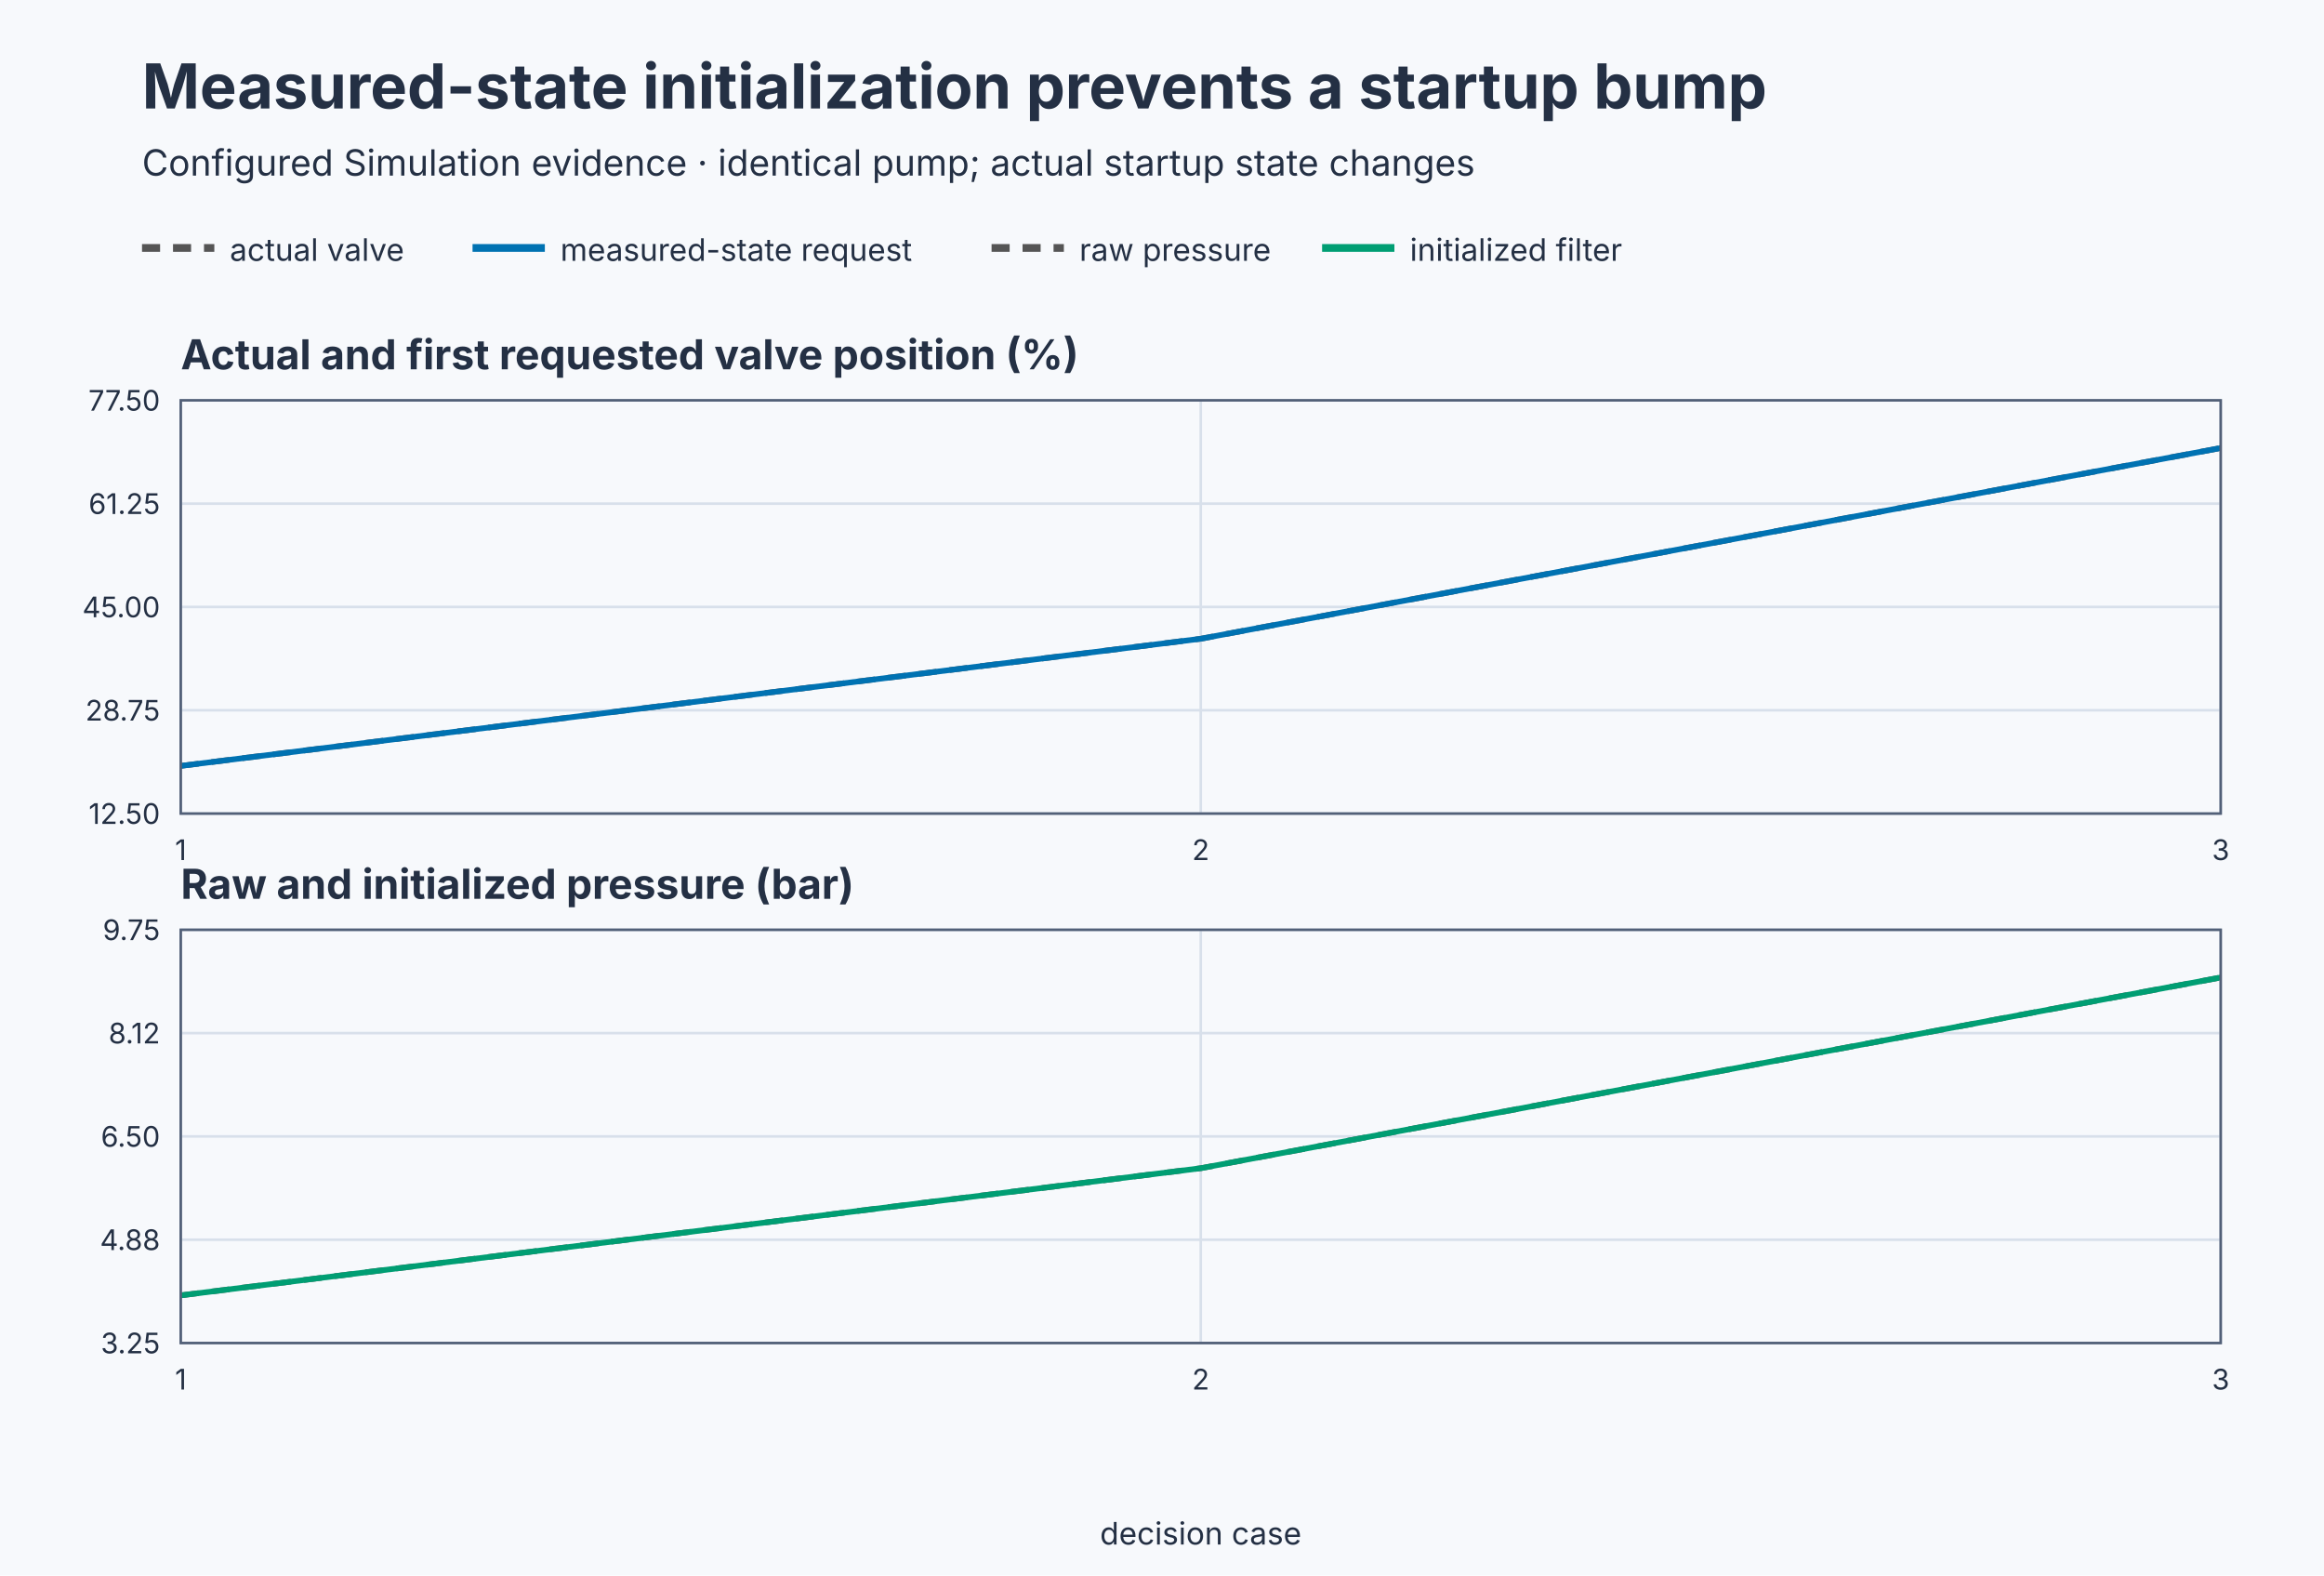
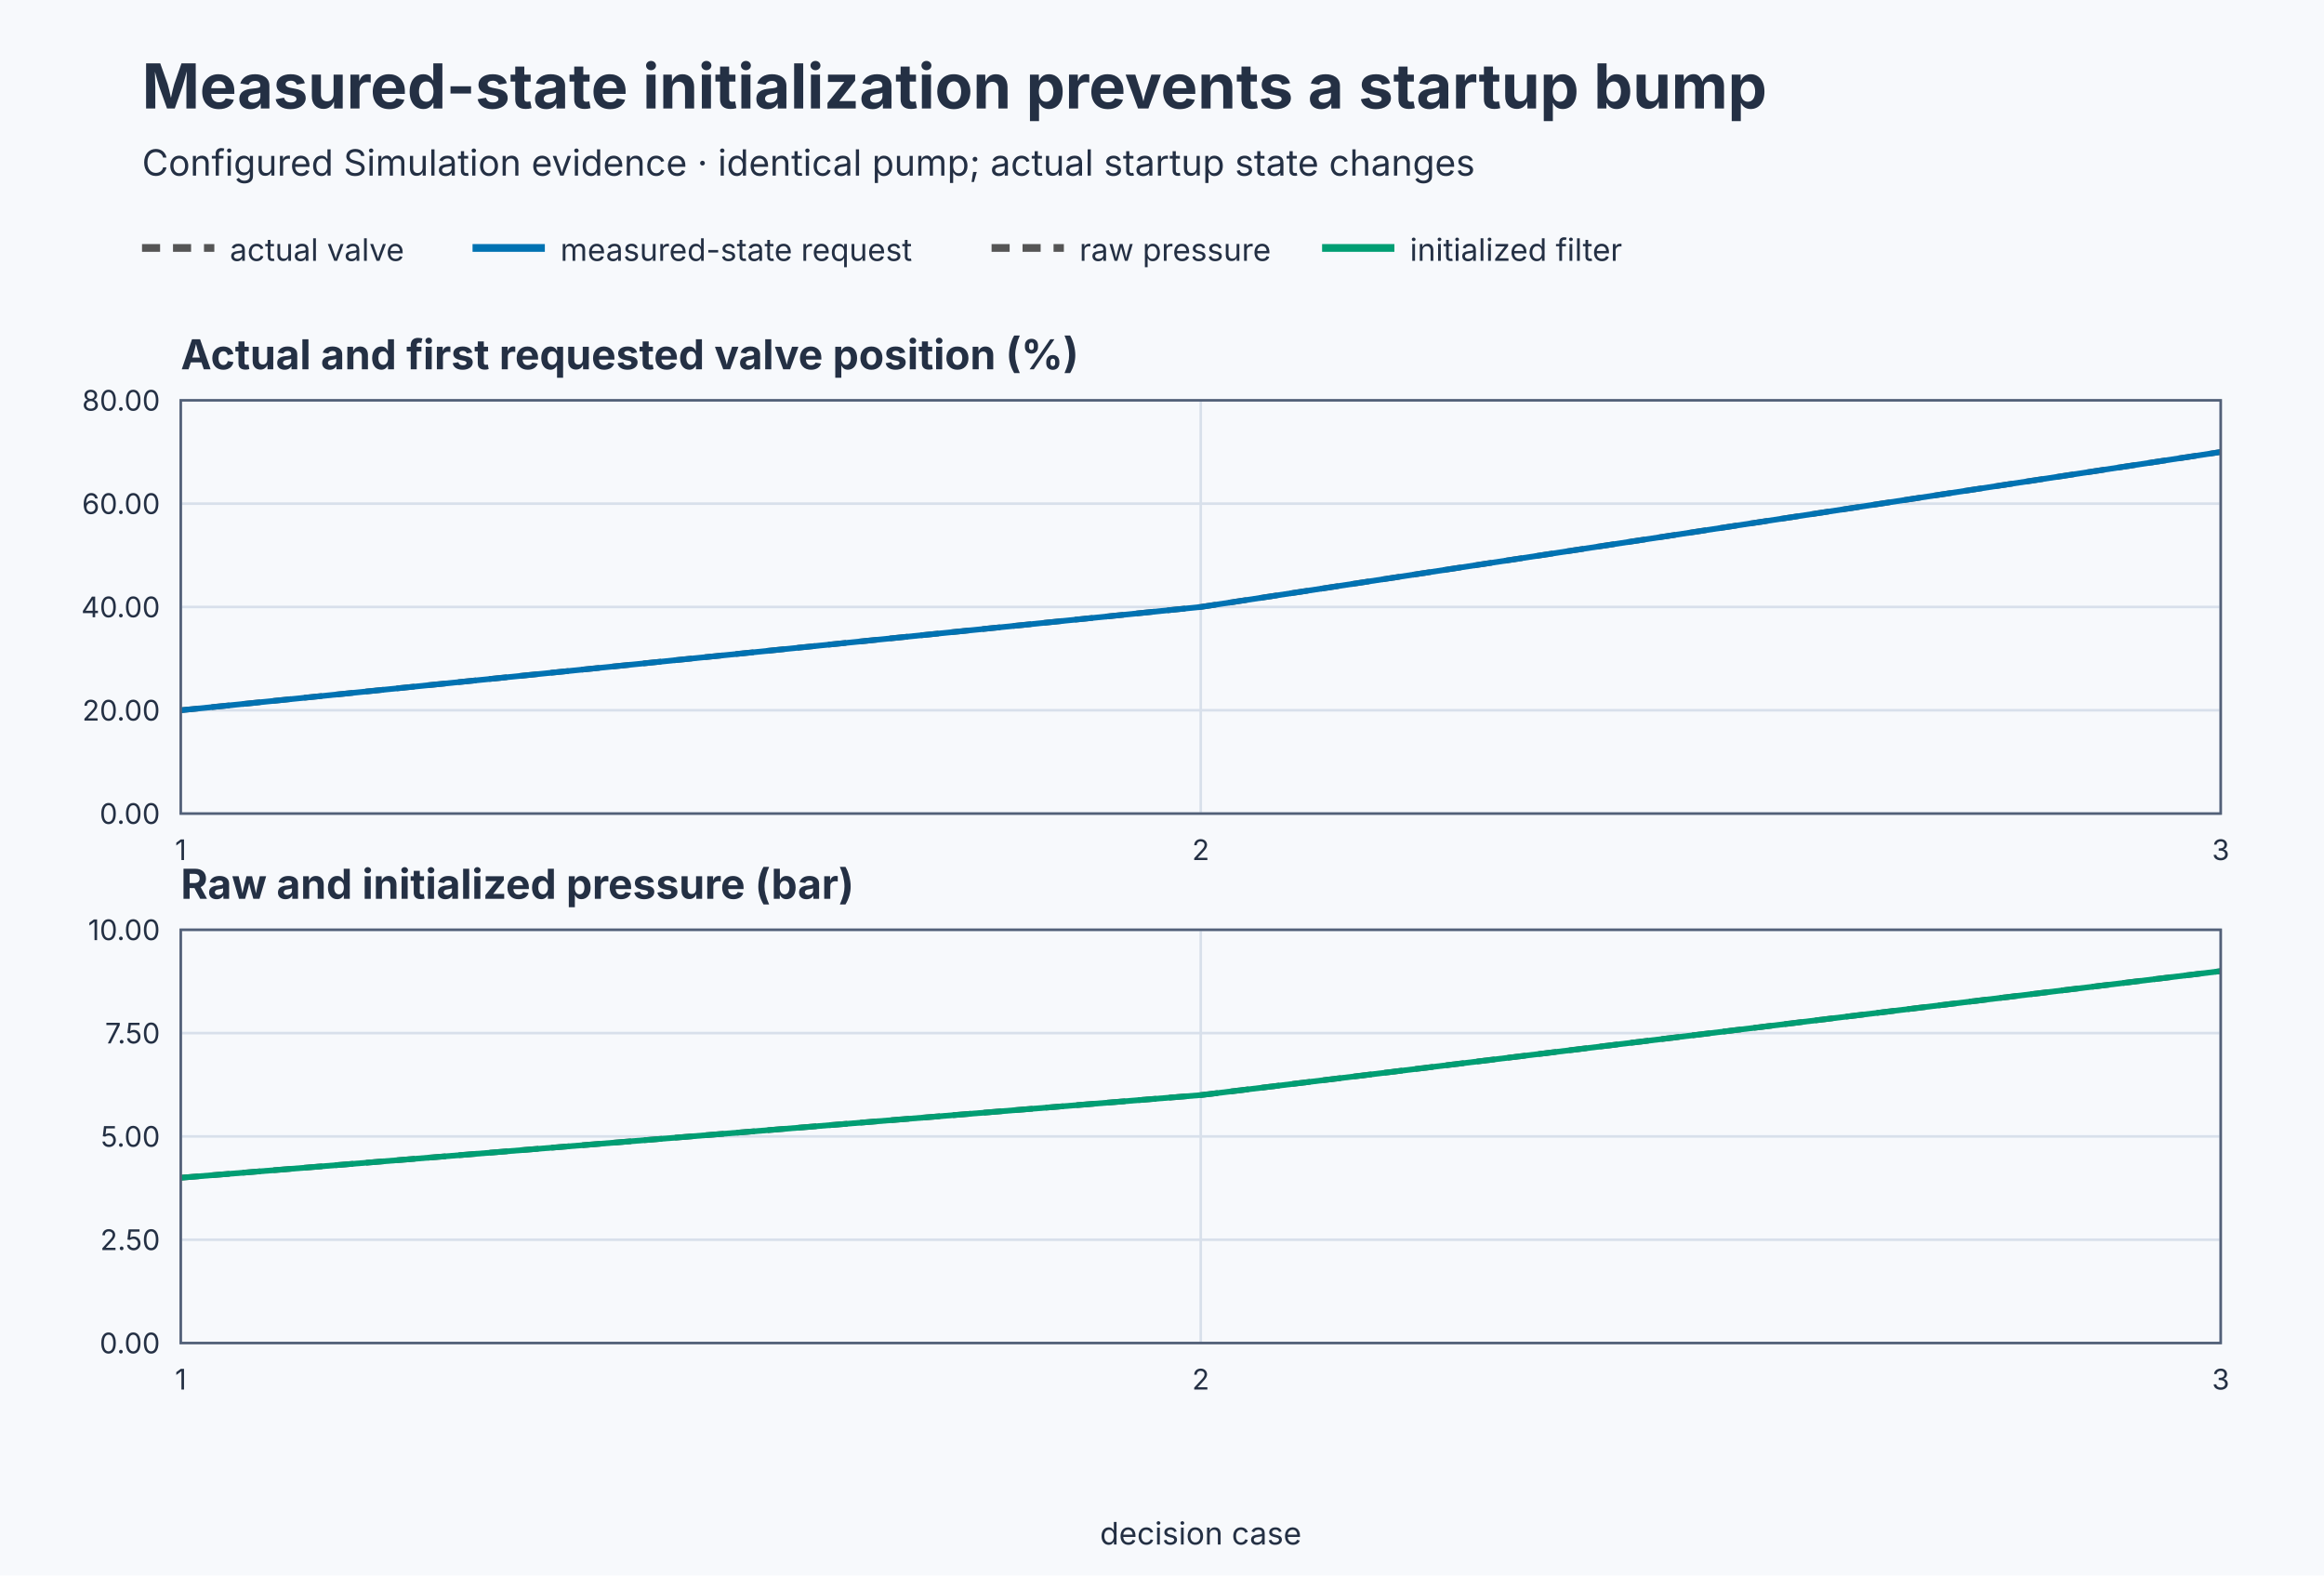
<svg xmlns="http://www.w3.org/2000/svg" role="img" aria-labelledby="title desc" viewBox="0 0 900 610">
  <rect width="900" height="610" fill="#f7f9fc" />
  <style>text{font-family:system-ui,-apple-system,sans-serif;fill:#243044} .axis{stroke:#526078;stroke-width:1} .grid{stroke:#d8e0eb;stroke-width:1} .marker{stroke:#b43c32;stroke-width:1.5;stroke-dasharray:4 4}</style>
-   <text x="55.00" y="42.00" font-size="24" text-anchor="start" font-weight="700">Measured-state initialization prevents a startup bump</text>
-   <text x="55.00" y="68.00" font-size="14" text-anchor="start">Configured Simulation evidence · identical pump; actual startup state changes</text>
-   <line x1="55.0" y1="96.0" x2="83.0" y2="96.0" stroke="#555555" stroke-width="3" stroke-dasharray="7 5" />
-   <text x="89.00" y="101.00" font-size="12" text-anchor="start">actual valve</text>
-   <line x1="183.0" y1="96.0" x2="211.0" y2="96.0" stroke="#0072b2" stroke-width="3" />
-   <text x="217.00" y="101.00" font-size="12" text-anchor="start">measured-state request</text>
-   <line x1="384.0" y1="96.0" x2="412.0" y2="96.0" stroke="#555555" stroke-width="3" stroke-dasharray="7 5" />
-   <text x="418.00" y="101.00" font-size="12" text-anchor="start">raw pressure</text>
-   <line x1="512.0" y1="96.0" x2="540.0" y2="96.0" stroke="#009e73" stroke-width="3" />
-   <text x="546.00" y="101.00" font-size="12" text-anchor="start">initialized filter</text>
-   <text x="70.00" y="143.00" font-size="16" text-anchor="start" font-weight="700">Actual and first requested valve position (%)</text>
-   <line class="grid" x1="70.0" y1="155.00" x2="860.0" y2="155.00" />
-   <text x="62.00" y="159.00" font-size="11" text-anchor="end">77.50</text>
-   <line class="grid" x1="70.0" y1="195.00" x2="860.0" y2="195.00" />
-   <text x="62.00" y="199.00" font-size="11" text-anchor="end">61.25</text>
-   <line class="grid" x1="70.0" y1="235.00" x2="860.0" y2="235.00" />
-   <text x="62.00" y="239.00" font-size="11" text-anchor="end">45.00</text>
-   <line class="grid" x1="70.0" y1="275.00" x2="860.0" y2="275.00" />
-   <text x="62.00" y="279.00" font-size="11" text-anchor="end">28.75</text>
-   <line class="grid" x1="70.0" y1="315.00" x2="860.0" y2="315.00" />
-   <text x="62.00" y="319.00" font-size="11" text-anchor="end">12.50</text>
-   <line class="grid" x1="70.00" y1="155.0" x2="70.00" y2="315.0" />
-   <text x="70.00" y="333.00" font-size="11" text-anchor="middle">1</text>
-   <line class="grid" x1="465.00" y1="155.0" x2="465.00" y2="315.0" />
-   <text x="465.00" y="333.00" font-size="11" text-anchor="middle">2</text>
-   <line class="grid" x1="860.00" y1="155.0" x2="860.00" y2="315.0" />
-   <text x="860.00" y="333.00" font-size="11" text-anchor="middle">3</text>
-   <polyline fill="none" stroke="#555555" stroke-width="2.2" stroke-dasharray="7 5" points="70.00,296.54 465.00,247.31 860.00,173.46" />
-   <polyline fill="none" stroke="#0072b2" stroke-width="2.2" points="70.00,296.54 465.00,247.31 860.00,173.46" />
-   <rect class="axis" x="70.0" y="155.0" width="790.0" height="160.0" fill="none" />
-   <text x="70.00" y="348.00" font-size="16" text-anchor="start" font-weight="700">Raw and initialized pressure (bar)</text>
-   <line class="grid" x1="70.0" y1="360.00" x2="860.0" y2="360.00" />
-   <text x="62.00" y="364.00" font-size="11" text-anchor="end">9.75</text>
-   <line class="grid" x1="70.0" y1="400.00" x2="860.0" y2="400.00" />
-   <text x="62.00" y="404.00" font-size="11" text-anchor="end">8.12</text>
-   <line class="grid" x1="70.0" y1="440.00" x2="860.0" y2="440.00" />
-   <text x="62.00" y="444.00" font-size="11" text-anchor="end">6.50</text>
-   <line class="grid" x1="70.0" y1="480.00" x2="860.0" y2="480.00" />
-   <text x="62.00" y="484.00" font-size="11" text-anchor="end">4.88</text>
-   <line class="grid" x1="70.0" y1="520.00" x2="860.0" y2="520.00" />
-   <text x="62.00" y="524.00" font-size="11" text-anchor="end">3.25</text>
-   <line class="grid" x1="70.00" y1="360.0" x2="70.00" y2="520.0" />
-   <text x="70.00" y="538.00" font-size="11" text-anchor="middle">1</text>
-   <line class="grid" x1="465.00" y1="360.0" x2="465.00" y2="520.0" />
-   <text x="465.00" y="538.00" font-size="11" text-anchor="middle">2</text>
-   <line class="grid" x1="860.00" y1="360.0" x2="860.00" y2="520.0" />
-   <text x="860.00" y="538.00" font-size="11" text-anchor="middle">3</text>
-   <polyline fill="none" stroke="#555555" stroke-width="2.2" stroke-dasharray="7 5" points="70.00,501.54 465.00,452.31 860.00,378.46" />
-   <polyline fill="none" stroke="#009e73" stroke-width="2.2" points="70.00,501.54 465.00,452.31 860.00,378.46" />
-   <rect class="axis" x="70.0" y="360.0" width="790.0" height="160.0" fill="none" />
-   <text x="465.00" y="598.00" font-size="12" text-anchor="middle">decision case</text>
+   <text x="55" y="42" font-size="24" font-weight="700">Measured-state initialization prevents a startup bump</text>
+   <text x="55" y="68" font-size="14">Configured Simulation evidence · identical pump; actual startup state changes</text>
+   <line x1="55" y1="96" x2="83" y2="96" stroke="#555555" stroke-width="3" stroke-dasharray="7 5" />
+   <text x="89" y="101" font-size="12">actual valve</text>
+   <line x1="183" y1="96" x2="211" y2="96" stroke="#0072b2" stroke-width="3" />
+   <text x="217" y="101" font-size="12">measured-state request</text>
+   <line x1="384" y1="96" x2="412" y2="96" stroke="#555555" stroke-width="3" stroke-dasharray="7 5" />
+   <text x="418" y="101" font-size="12">raw pressure</text>
+   <line x1="512" y1="96" x2="540" y2="96" stroke="#009e73" stroke-width="3" />
+   <text x="546" y="101" font-size="12">initialized filter</text>
+   <text x="70" y="143" font-size="16" font-weight="700">Actual and first requested valve position (%)</text>
+   <line class="grid" x1="70" y1="155.00" x2="860" y2="155.00" />
+   <text x="62" y="159.00" text-anchor="end" font-size="11">80.00</text>
+   <line class="grid" x1="70" y1="195.00" x2="860" y2="195.00" />
+   <text x="62" y="199.00" text-anchor="end" font-size="11">60.00</text>
+   <line class="grid" x1="70" y1="235.00" x2="860" y2="235.00" />
+   <text x="62" y="239.00" text-anchor="end" font-size="11">40.00</text>
+   <line class="grid" x1="70" y1="275.00" x2="860" y2="275.00" />
+   <text x="62" y="279.00" text-anchor="end" font-size="11">20.00</text>
+   <line class="grid" x1="70" y1="315.00" x2="860" y2="315.00" />
+   <text x="62" y="319.00" text-anchor="end" font-size="11">0.00</text>
+   <line class="grid" x1="70.00" y1="155" x2="70.00" y2="315" />
+   <text x="70.00" y="333" text-anchor="middle" font-size="11">1</text>
+   <line class="grid" x1="465.00" y1="155" x2="465.00" y2="315" />
+   <text x="465.00" y="333" text-anchor="middle" font-size="11">2</text>
+   <line class="grid" x1="860.00" y1="155" x2="860.00" y2="315" />
+   <text x="860.00" y="333" text-anchor="middle" font-size="11">3</text>
+   <polyline fill="none" stroke="#555555" stroke-width="2.2" stroke-dasharray="7 5" points="70.00,275.00 465.00,235.00 860.00,175.00" />
+   <polyline fill="none" stroke="#0072b2" stroke-width="2.2" points="70.00,275.00 465.00,235.00 860.00,175.00" />
+   <rect class="axis" x="70" y="155" width="790" height="160" fill="none" />
+   <text x="70" y="348" font-size="16" font-weight="700">Raw and initialized pressure (bar)</text>
+   <line class="grid" x1="70" y1="360.00" x2="860" y2="360.00" />
+   <text x="62" y="364.00" text-anchor="end" font-size="11">10.00</text>
+   <line class="grid" x1="70" y1="400.00" x2="860" y2="400.00" />
+   <text x="62" y="404.00" text-anchor="end" font-size="11">7.50</text>
+   <line class="grid" x1="70" y1="440.00" x2="860" y2="440.00" />
+   <text x="62" y="444.00" text-anchor="end" font-size="11">5.00</text>
+   <line class="grid" x1="70" y1="480.00" x2="860" y2="480.00" />
+   <text x="62" y="484.00" text-anchor="end" font-size="11">2.50</text>
+   <line class="grid" x1="70" y1="520.00" x2="860" y2="520.00" />
+   <text x="62" y="524.00" text-anchor="end" font-size="11">0.00</text>
+   <line class="grid" x1="70.00" y1="360" x2="70.00" y2="520" />
+   <text x="70.00" y="538" text-anchor="middle" font-size="11">1</text>
+   <line class="grid" x1="465.00" y1="360" x2="465.00" y2="520" />
+   <text x="465.00" y="538" text-anchor="middle" font-size="11">2</text>
+   <line class="grid" x1="860.00" y1="360" x2="860.00" y2="520" />
+   <text x="860.00" y="538" text-anchor="middle" font-size="11">3</text>
+   <polyline fill="none" stroke="#555555" stroke-width="2.2" stroke-dasharray="7 5" points="70.00,456.00 465.00,424.00 860.00,376.00" />
+   <polyline fill="none" stroke="#009e73" stroke-width="2.2" points="70.00,456.00 465.00,424.00 860.00,376.00" />
+   <rect class="axis" x="70" y="360" width="790" height="160" fill="none" />
+   <text x="465" y="598" text-anchor="middle" font-size="12">decision case</text>
</svg>
